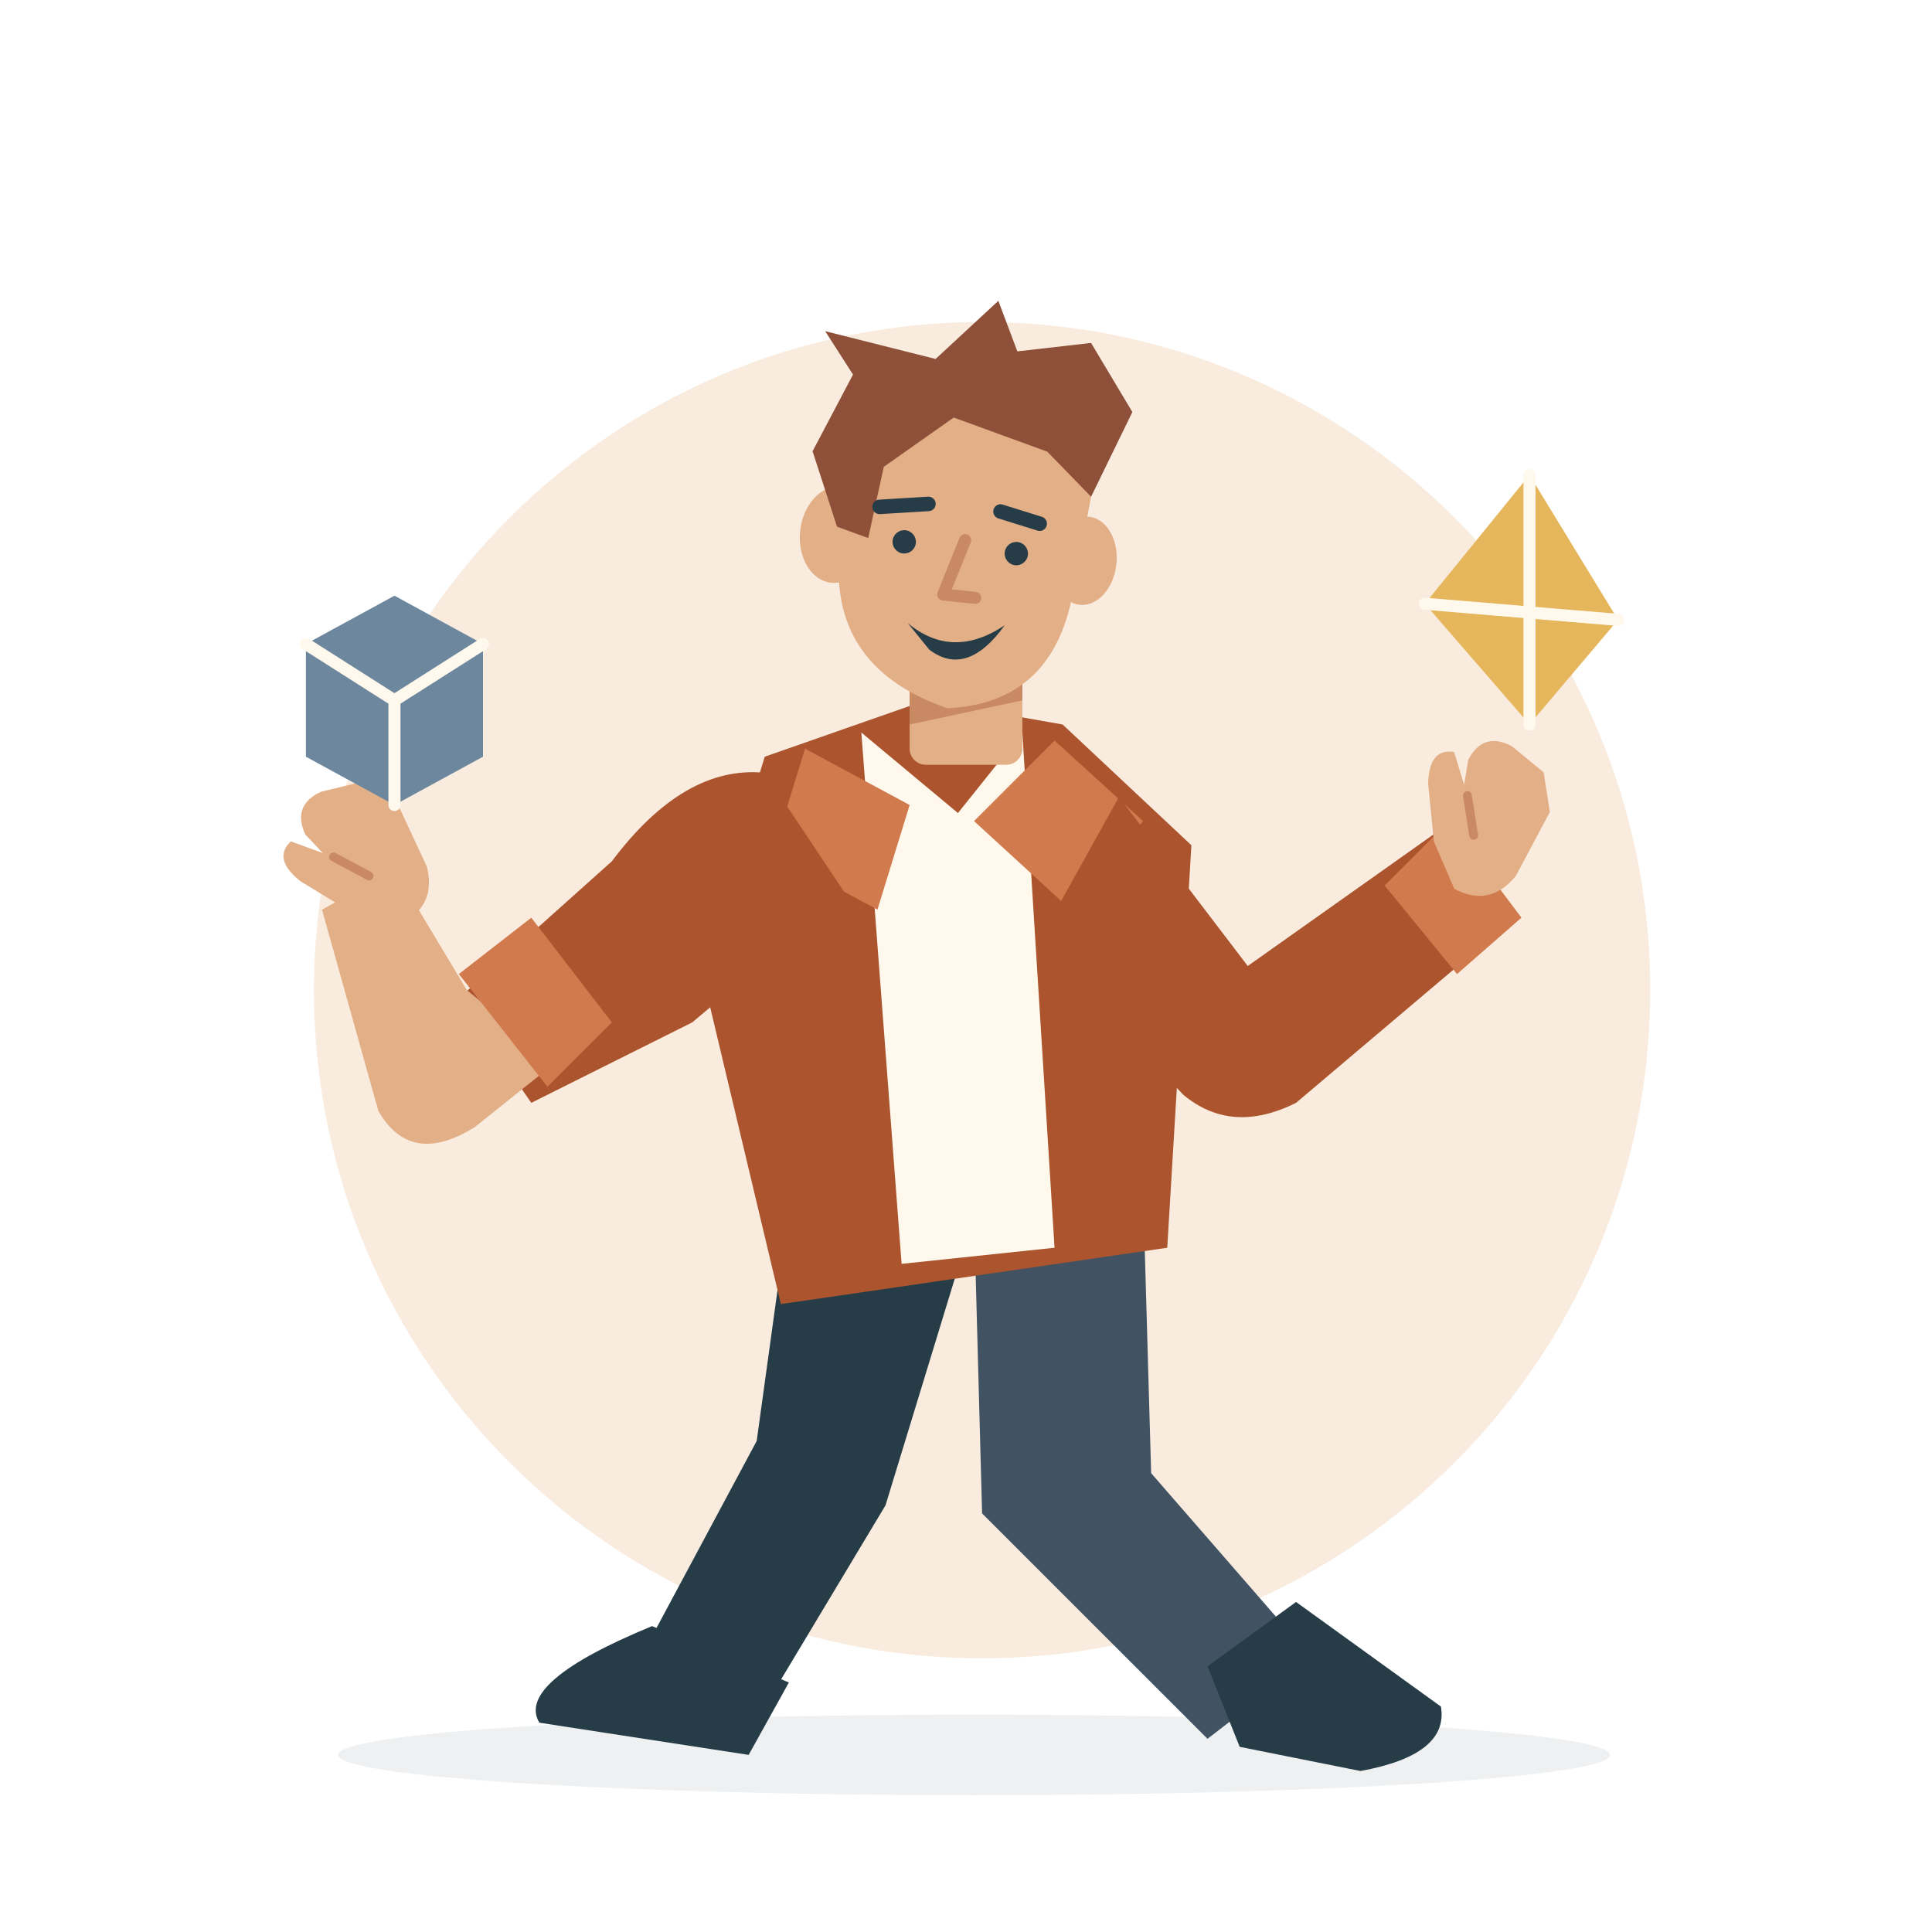
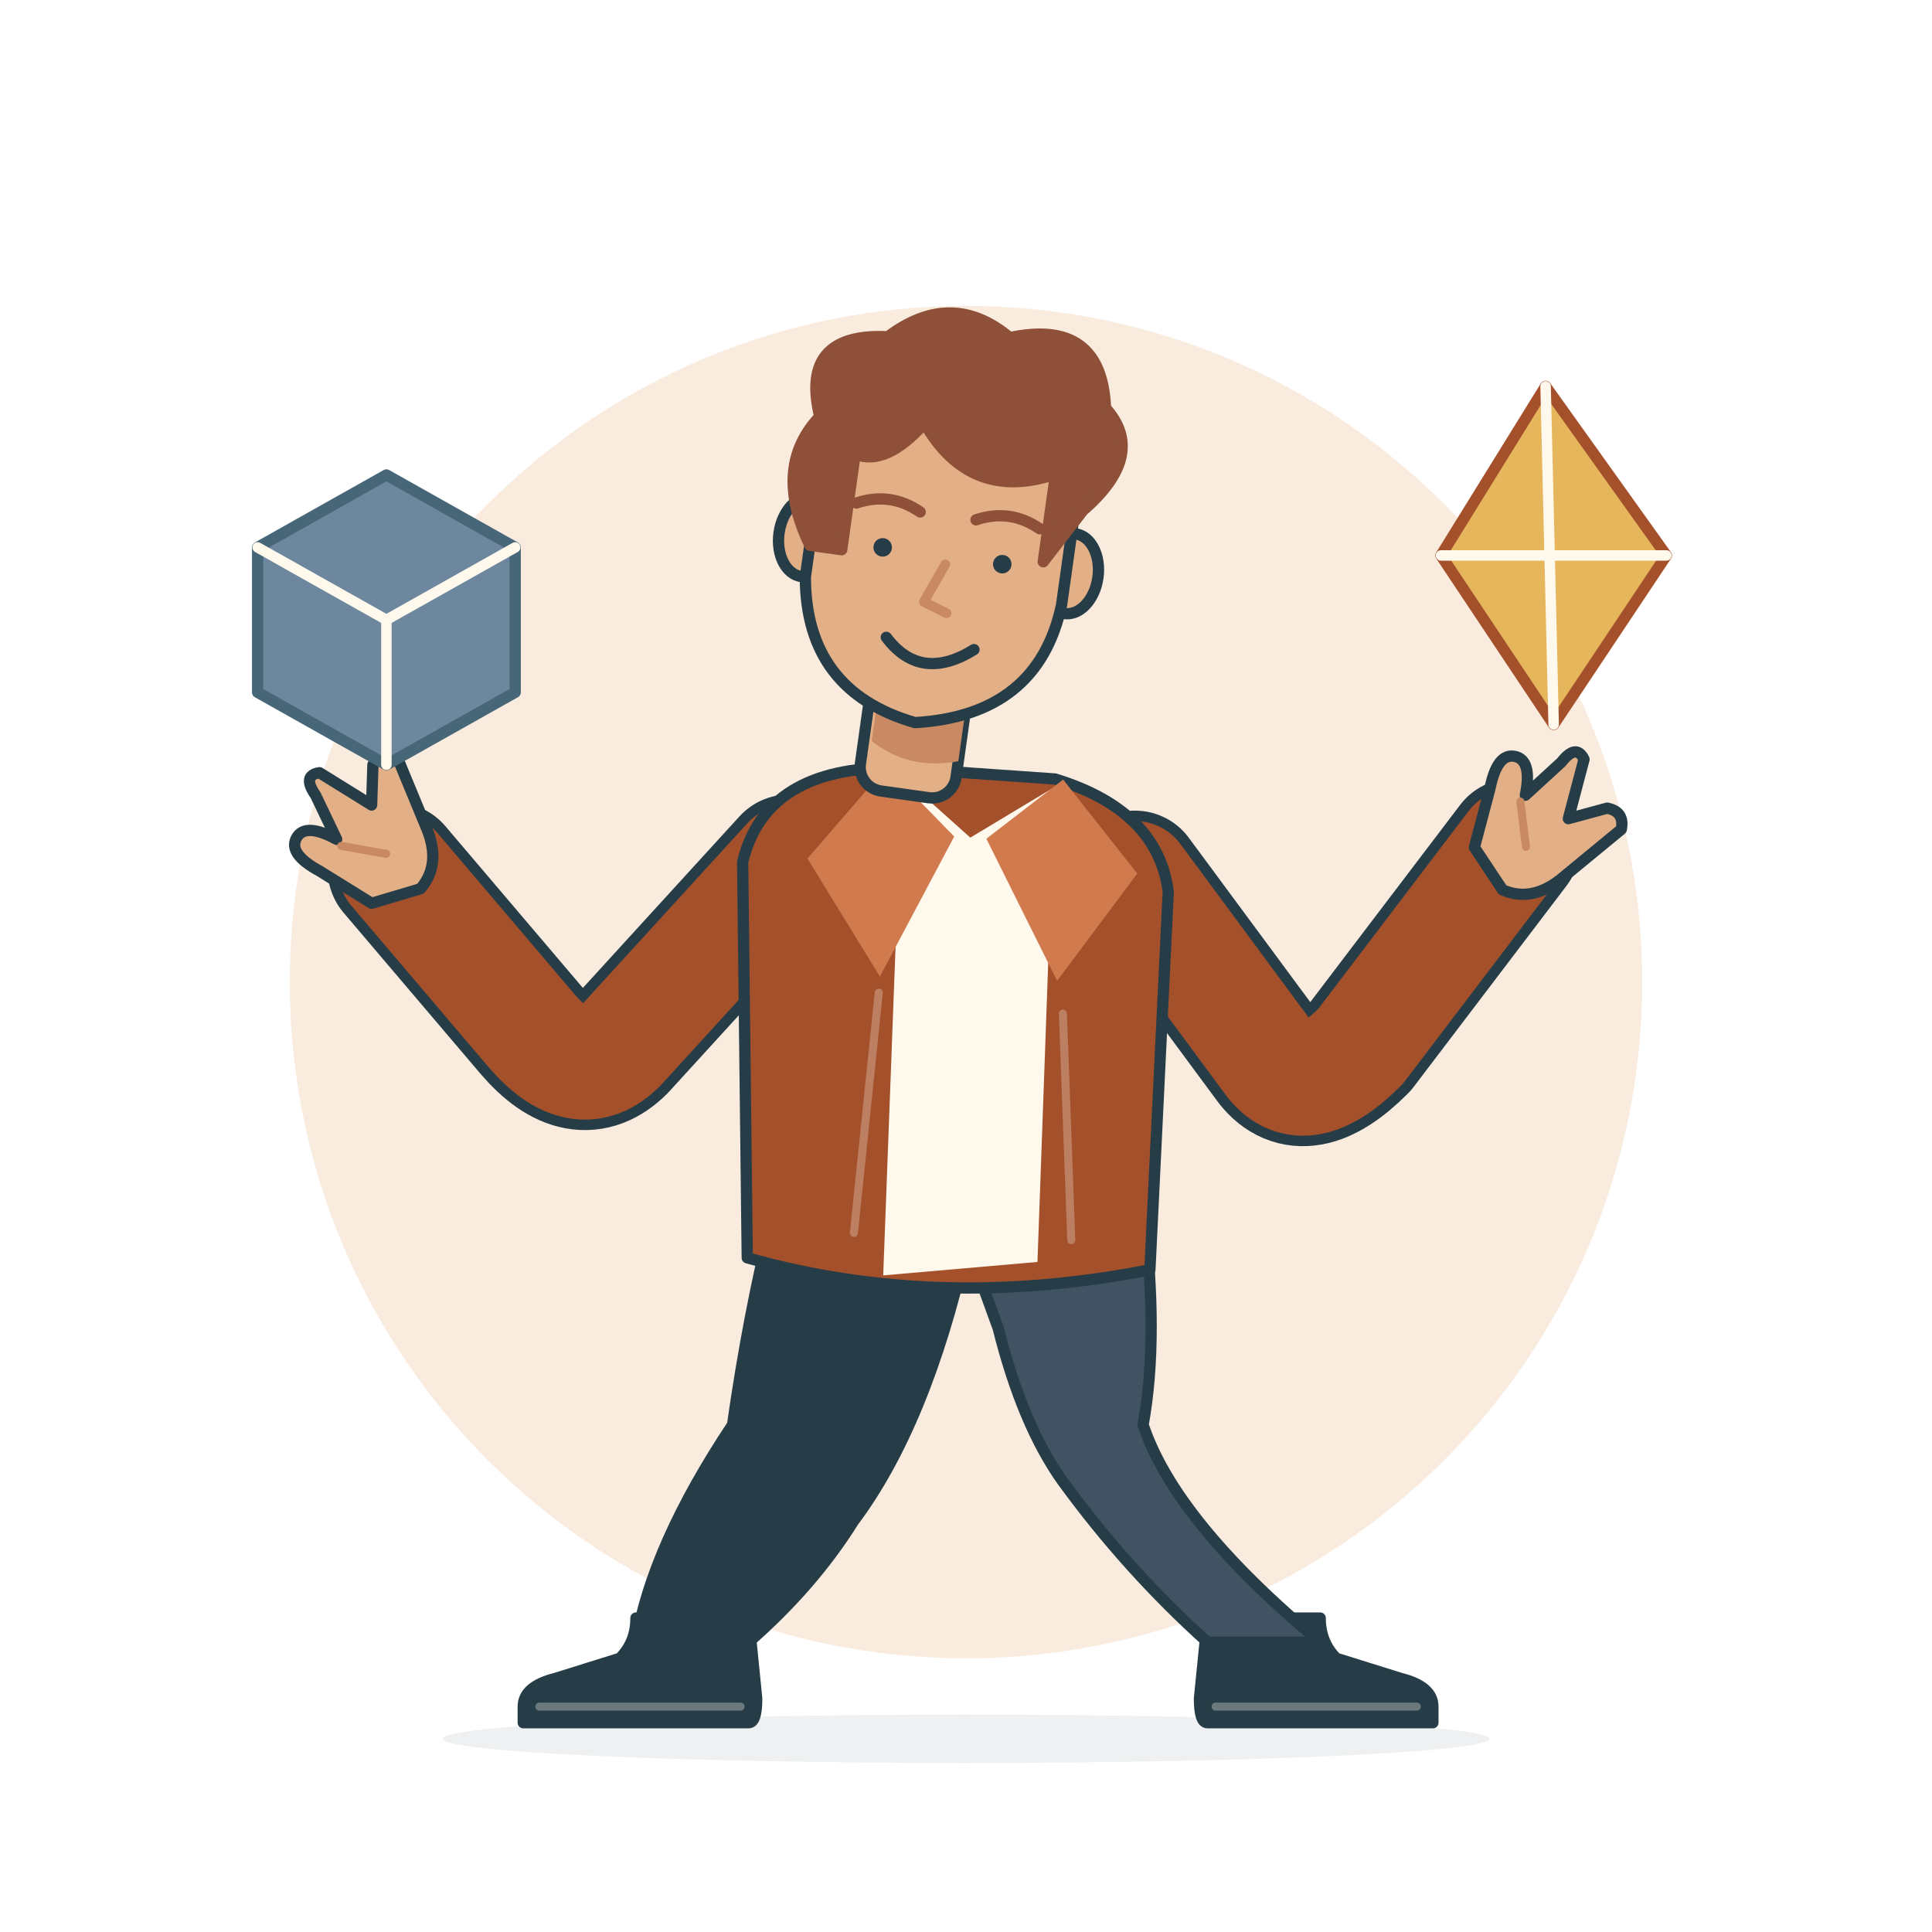
- <svg xmlns="http://www.w3.org/2000/svg" viewBox="0 0 240 240" role="img" aria-labelledby="title-entp">
-   <ellipse cx="121" cy="218" rx="79" ry="5" fill="#263D48" opacity=".08" />
-   <circle cx="122" cy="123" r="83" fill="#F9ECDF" />
-   <path d="M98 150 121 151 110 187 95 212 79 207 94 179Z" fill="#263D48" />
-   <path d="M121 151 142 148 143 183 163 206 150 216 122 188Z" fill="#415363" />
-   <path d="M81 202 98 209 93 218 67 214Q64 209 81 202Z" fill="#263D48" />
-   <path d="M150 207 161 199 179 212Q180 218 169 220L154 217Z" fill="#263D48" />
-   <path d="M95 94 115 87 132 90 148 105 145 155 97 162 87 120Z" fill="#AC542D" />
-   <path d="M107 91 119 101 127 91 131 155 112 157Z" fill="#FFF9ED" />
-   <path d="M100 93 113 100 109 113 96 106ZM131 92 121 102 133 113 142 102Z" fill="#D17A4D" />
-   <path d="M95 96Q85 95 76 107L57 124 66 137 86 127 105 111Z" fill="#AC542D" />
-   <path d="M58 123 49 108 40 113 47 138Q51 145 59 140L69 132Z" fill="#E3AF87" />
-   <path d="M57 121 68 135 76 127 66 114Z" fill="#D17A4D" />
-   <g transform="translate(45 107) rotate(-25)">
-     <path d="M-5-6Q-5-10-1-10L4-9 7-5 7 4Q6 9 1 9L-4 5-8-1Q-10-5-7-6L-4-3Z" fill="#E3AF87" />
-     <path d="M-3-2 0 2" fill="none" stroke="#C98963" stroke-width="1.1" stroke-linecap="round" stroke-linejoin="round" />
+ <svg xmlns="http://www.w3.org/2000/svg" viewBox="0 0 240 240" role="img" aria-labelledby="entp-title" aria-describedby="entp-desc">
+   <circle cx="120" cy="122" r="84" fill="#F9ECDF" />
+   <ellipse cx="120" cy="216" rx="65" ry="3" fill="#263D48" opacity=".08" />
+   <g fill="none" stroke="#263D48" stroke-width="1.4" stroke-linecap="round" stroke-linejoin="round">
+     <g data-part="leg">
+       <g data-part="shoe" transform="translate(86 204) rotate(0) scale(-1 1)">
+         <path d="M-7 -3H7Q7 0 9 2L17 4.5Q21 5.5 21 8V10H-7Q-8 10 -8 7Z" fill="#263D48" />
+         <path d="M-6 8H19" stroke="#FFF9ED" stroke-width="1" opacity=".32" />
+       </g>
+       <path d="M96 151L120 155Q115 177 106 189Q101 197 93 204 L79 204Q81 192 91 177Q93 163 96 151Z" fill="#263D48" data-part="trousers" />
+     </g>
+     <g data-part="leg">
+       <g data-part="shoe" transform="translate(157 204) rotate(0) scale(1 1)">
+         <path d="M-7 -3H7Q7 0 9 2L17 4.5Q21 5.5 21 8V10H-7Q-8 10 -8 7Z" fill="#263D48" />
+         <path d="M-6 8H19" stroke="#FFF9ED" stroke-width="1" opacity=".32" />
+       </g>
+       <path d="M120 154L142 150Q144 166 142 177Q146 189 164 204 L150 204Q140 195 132 184Q127 177 124 165Z" fill="#415363" data-part="trousers" />
+     </g>
+     <path d="M98 107 77 130Q72 135 66 128L49 108" stroke-width="16.6" />
+     <path d="M98 107 77 130Q72 135 66 128L49 108" stroke="#A4502B" stroke-width="14" />
+     <path d="M141 109 158 132Q162 137 169 130L188 105" stroke-width="16.6" />
+     <path d="M141 109 158 132Q162 137 169 130L188 105" stroke="#A4502B" stroke-width="14" />
+     <g transform="translate(119 0) rotate(4 0 126)">
+       <path d="M-10 96Q-26 97-28 109L-24 158Q0 163 26 156L25 109Q23 99 10 96Z" fill="#A4502B" />
+       <path d="M-9 97 0 104 10 97 12 156-7 159Z" fill="#FFF9ED" stroke="none" />
+       <path d="M-11 96-2 104-10 122-20 108Z" fill="#D17A4D" stroke="none" />
+       <path d="M11 96 2 104 12 121 21 107Z" fill="#D17A4D" stroke="none" />
+       <path d="M-10 124-11 154M13 125 16 153" stroke="#FFF9ED" stroke-width="1" opacity=".28" />
+     </g>
+     <g transform="translate(117 66) rotate(8)">
+       <rect x="-6" y="17" width="12" height="16" rx="3" fill="#E3AF87" />
+       <path d="M-5 21Q0 26 6 22V28Q0 30-5 27Z" fill="#C98963" stroke="none" />
+       <ellipse cx="-16.5" cy="3" rx="3.5" ry="5" fill="#E3AF87" />
+       <ellipse cx="16.5" cy="3" rx="3.5" ry="5" fill="#E3AF87" />
+       <path d="M-16-12Q-16-24 0-24Q16-24 16-12V7Q15 21 0 24Q-14 22-16 8Z" fill="#E3AF87" />
+       <path d="M-16 4Q-22-5-17-12Q-21-22-10-23Q-3-30 5-25Q16-29 18-18Q24-13 17-5L13 2V-9Q3-4-4-13Q-8-7-12-8V4Z" fill="#8E5038" stroke="#8E5038" />
+       <path d="M-11-2Q-7-4-3-2M4-2Q8-4 12-2" stroke="#8E5038" />
+       <circle cx="-7" cy="3" r="1.15" fill="#263D48" stroke="none" />
+       <circle cx="8" cy="3" r="1.15" fill="#263D48" stroke="none" />
+       <path d="M1 4-1 9 2 10" stroke="#C98963" stroke-width="1.2" />
+       <path d="M-5 14Q0 19 6 14" />
+     </g>
+     <g transform="translate(46 105) rotate(-35)">
+       <path d="M-4 6-7-1Q-9-5-7-6Q-5-7-3-3L-2-9Q-2-12 0-11L3-4 6-8Q8-9 9-7L7 2Q6 7 2 8Z" fill="#E3AF87" />
+       <path d="M-3-2 1 2" stroke="#C98963" stroke-width="1" />
+     </g>
+     <g transform="translate(190 103) rotate(38)">
+       <path d="M-4 6-7-1Q-9-5-7-6Q-5-7-3-3L-2-9Q-2-12 0-11L3-4 6-8Q8-9 9-7L7 2Q6 7 2 8Z" fill="#E3AF87" />
+       <path d="M-3-2 1 2" stroke="#C98963" stroke-width="1" />
+     </g>
+     <g stroke="#476778">
+       <path d="M32 68 48 59 64 68V86L48 95 32 86Z" fill="#6D889E" />
+       <path d="M32 68 48 77 64 68M48 77V95" stroke="#FFF9ED" stroke-width="1.3" />
+     </g>
+     <g stroke="#A4502B">
+       <path d="M179 69 192 48 207 69 193 90Z" fill="#E6B65D" />
+       <path d="M192 48 193 90M179 69H207" stroke="#FFF9ED" stroke-width="1.3" />
+     </g>
  </g>
-   <path d="M139 99 155 120 179 103 187 115 161 137Q153 141 147 136L129 117Z" fill="#AC542D" />
-   <path d="M172 110 181 121 189 114 180 102Z" fill="#D17A4D" />
-   <g transform="translate(184 102) rotate(28)">
-     <path d="M-5-6Q-5-10-1-10L4-9 7-5 7 4Q6 9 1 9L-4 5-8-1Q-10-5-7-6L-4-3Z" fill="#E3AF87" />
-     <path d="M-3-2 0 2" fill="none" stroke="#C98963" stroke-width="1.1" stroke-linecap="round" stroke-linejoin="round" />
-   </g>
-   <g transform="translate(99 41)">
-     <rect x="14" y="37" width="14" height="17" rx="2" fill="#E3AF87" />
-     <path d="M14 40H28V46L14 49Z" fill="#C98963" />
-   </g>
-   <g transform="translate(99 41) rotate(6 20 25)">
-     <ellipse cx="5" cy="27" rx="4.5" ry="6" fill="#E3AF87" />
-     <ellipse cx="36" cy="27" rx="4" ry="5.5" fill="#E3AF87" />
-     <path d="M5 17Q5 4 21 5Q37 5 36 19L35 31Q34 45 21 47Q8 44 6 33Z" fill="#E3AF87" />
-     <path d="M5 26 1 17 5 7 1 2 15 4 22-4 25 2 34 0 40 8 36 19 30 14 18 11 10 18 9 27Z" fill="#8E5038" />
-     <path d="M10 23 16 22M25 22 30 23" fill="none" stroke="#263D48" stroke-width="1.8" stroke-linecap="round" stroke-linejoin="round" />
-     <circle cx="13.5" cy="27" r="1.45" fill="#263D48" />
-     <circle cx="27.5" cy="27" r="1.45" fill="#263D48" />
-     <path d="M21 26 19 33 23 33" fill="none" stroke="#C98963" stroke-width="1.5" stroke-linecap="round" stroke-linejoin="round" />
-     <path d="M15 37Q21 41 27 36Q23 43 18 40Z" fill="#263D48" />
-   </g>
-   <path d="M38 80 49 74 60 80 60 94 49 100 38 94Z" fill="#6D889E" />
-   <path d="M38 80 49 87 60 80M49 87V100" fill="none" stroke="#FFF9ED" stroke-width="1.5" stroke-linecap="round" stroke-linejoin="round" />
-   <path d="M177 75 190 59 201 77 190 90Z" fill="#E6B65D" />
-   <path d="M190 59V90M177 75 201 77" fill="none" stroke="#FFF9ED" stroke-width="1.5" stroke-linecap="round" stroke-linejoin="round" />
</svg>
